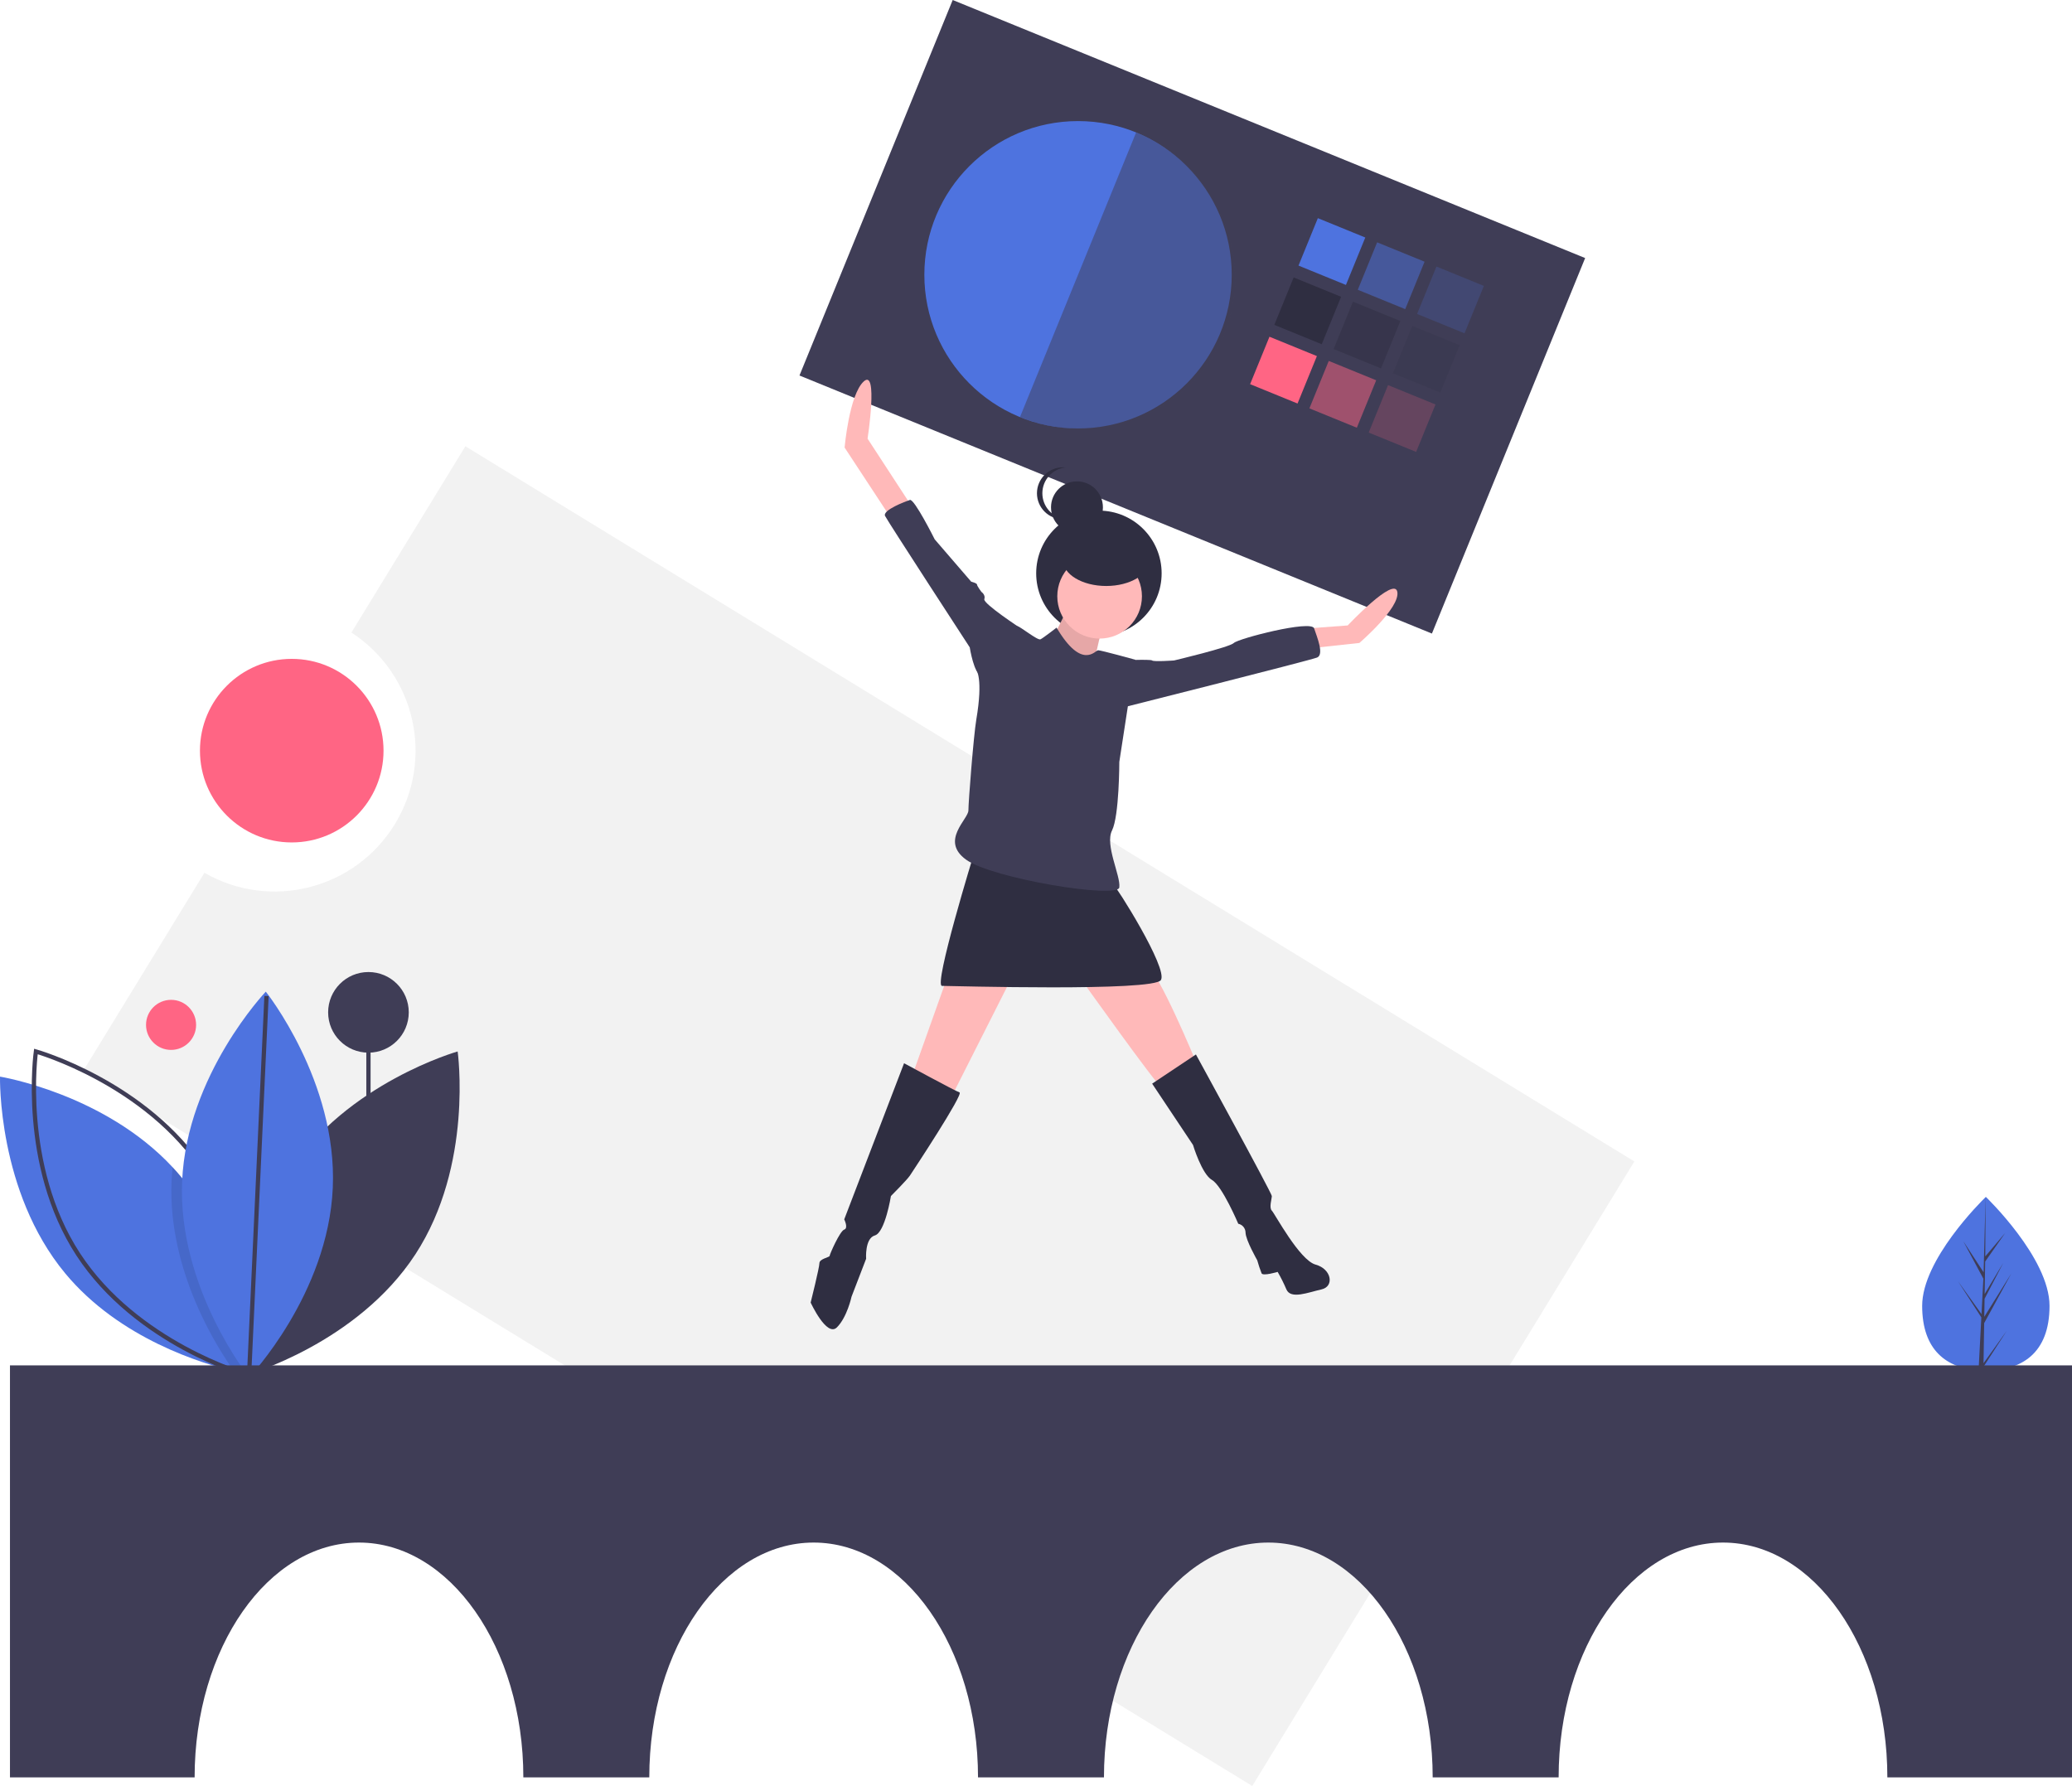
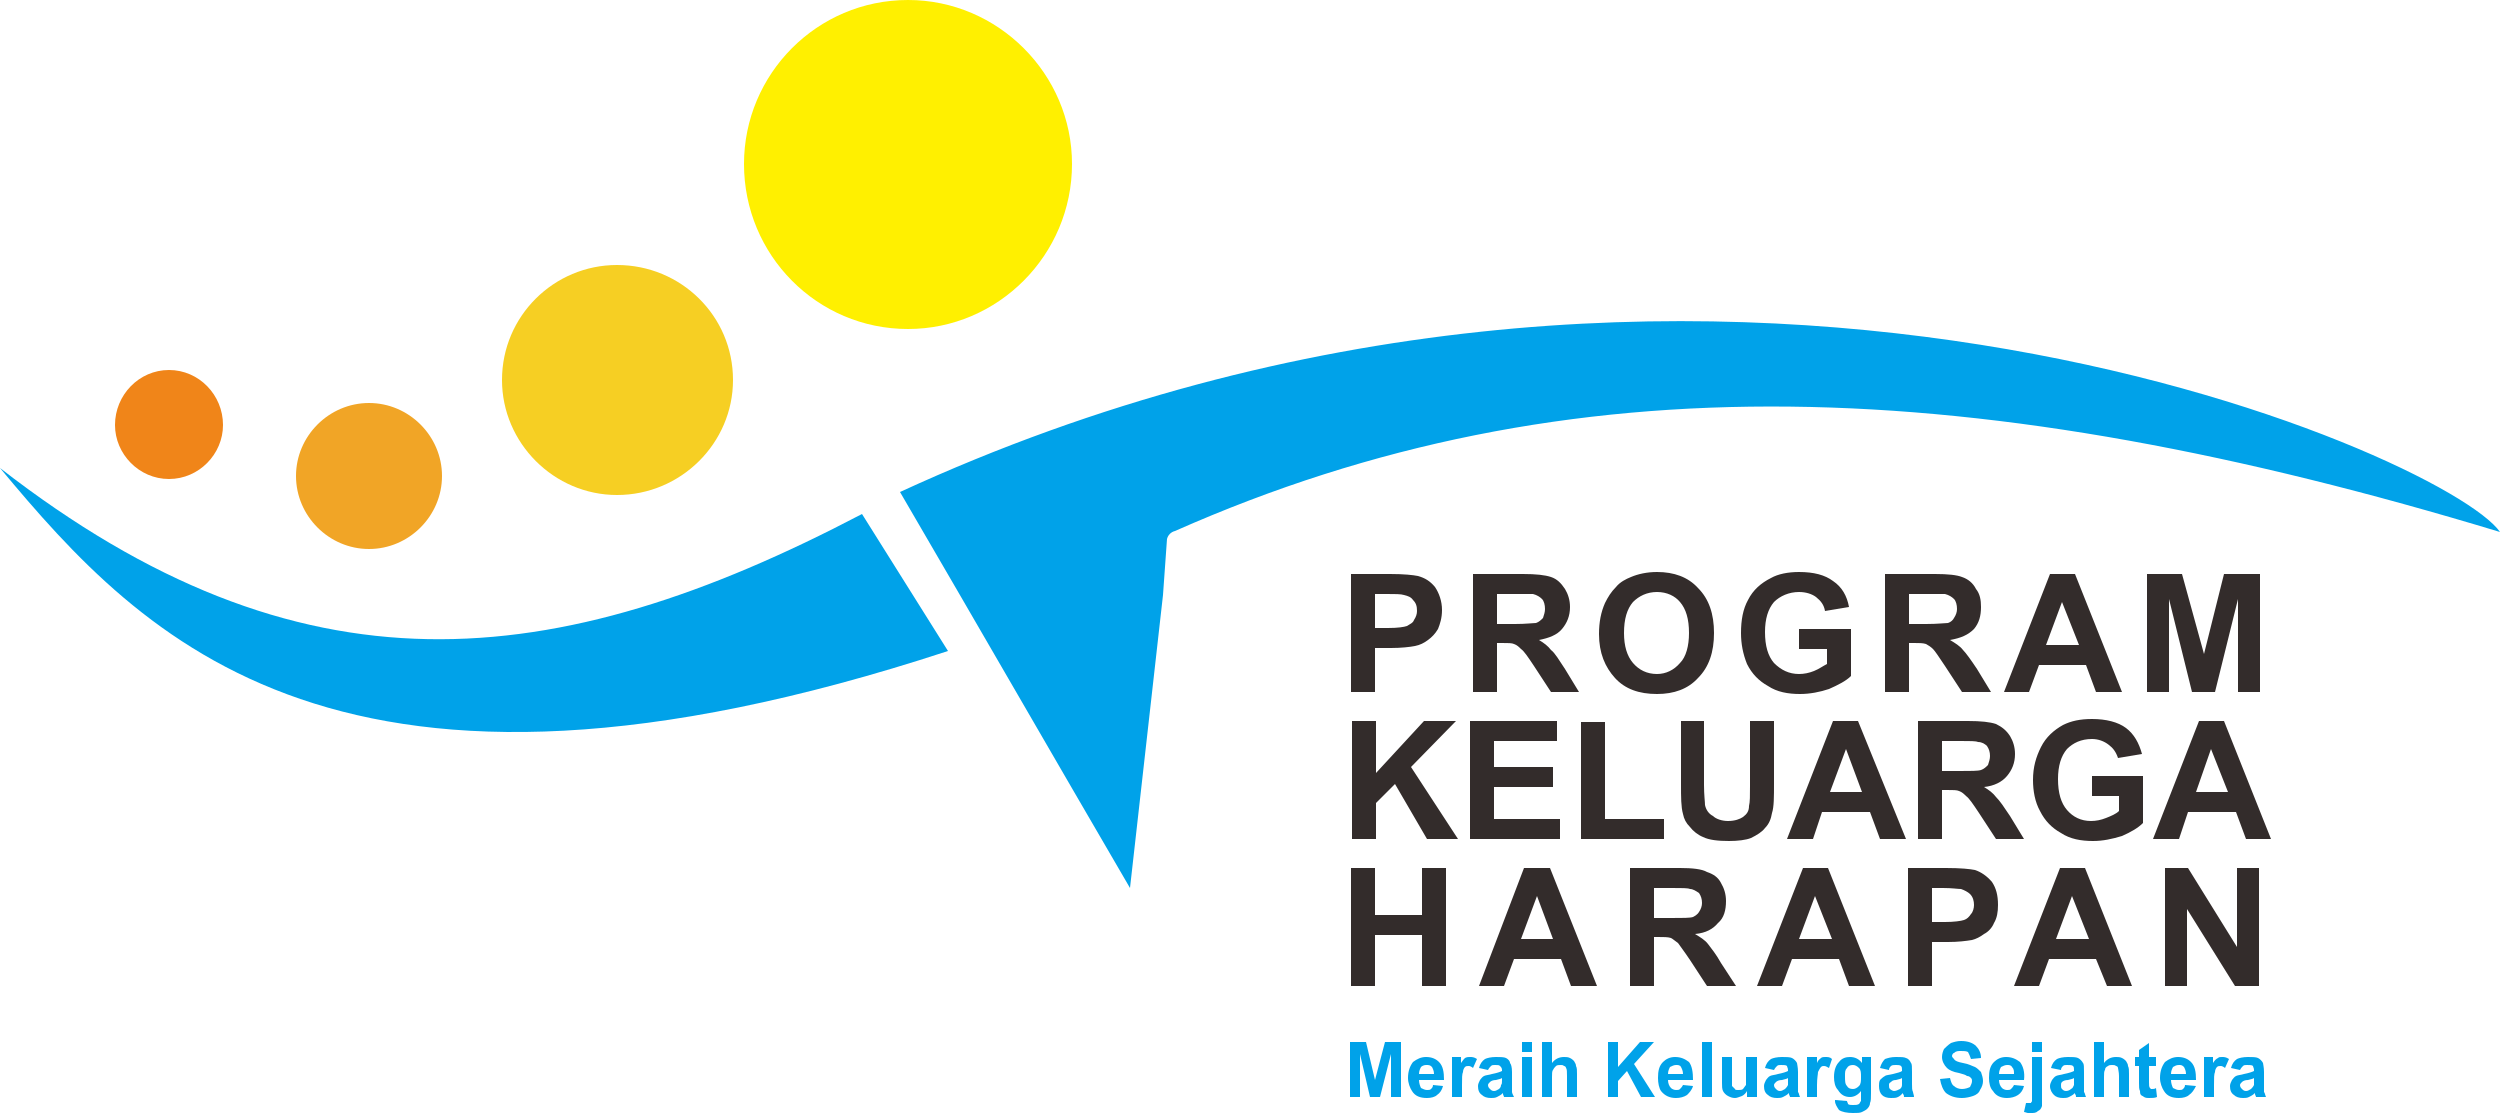
- <svg xmlns="http://www.w3.org/2000/svg" id="e95050e2-e4dc-48e4-8dbf-b0167d07c262" data-name="Layer 1" width="970.671" height="836.714" viewBox="0 0 970.671 836.714">
-   <rect x="513.226" y="85.05" width="320" height="190" transform="translate(3.25159 -272.6417) rotate(22.19729)" fill="#3f3d56" />
-   <circle cx="505.03" cy="128.724" r="72" fill="#4e73df" />
-   <rect x="726.618" y="137.49" width="24" height="24" transform="translate(-3.44762 -299.6114) rotate(22.19729)" fill="#4e73df" />
-   <rect x="754.394" y="148.824" width="24" height="24" transform="translate(2.89287 -309.2653) rotate(22.19729)" fill="#4e73df" opacity="0.5" />
-   <rect x="782.171" y="160.157" width="24" height="24" transform="translate(9.23335 -318.9193) rotate(22.19729)" fill="#4e73df" opacity="0.2" />
-   <rect x="715.284" y="165.266" width="24" height="24" transform="translate(6.20634 -293.2709) rotate(22.19729)" fill="#2f2e41" />
-   <rect x="743.06" y="176.6" width="24" height="24" transform="translate(12.54683 -302.9248) rotate(22.19729)" fill="#2f2e41" opacity="0.5" />
-   <rect x="770.837" y="187.934" width="24" height="24" transform="translate(18.88731 -312.5788) rotate(22.19729)" fill="#2f2e41" opacity="0.2" />
-   <rect x="703.95" y="193.043" width="24" height="24" transform="translate(15.8603 -286.9304) rotate(22.19729)" fill="#ff6584" />
-   <rect x="731.727" y="204.377" width="24" height="24" transform="translate(22.20079 -296.5844) rotate(22.19729)" fill="#ff6584" opacity="0.5" />
-   <rect x="759.503" y="215.711" width="24" height="24" transform="translate(28.54127 -306.2383) rotate(22.19729)" fill="#ff6584" opacity="0.2" />
-   <path d="M646.896,93.703,592.493,227.031c36.818,15.023,80.694-1.89,95.717-38.707S683.714,108.726,646.896,93.703Z" transform="translate(-114.6644 -31.64278)" fill="#3f3d56" opacity="0.5" />
-   <path d="M332.683,240.721,279.295,327.982a65.991,65.991,0,0,1-68.855,112.541l-56.765,92.781L701.31,868.357,880.317,575.774Z" transform="translate(-114.6644 -31.64278)" fill="#f2f2f2" />
-   <path d="M1074.809,643.425c0,22.469-13.356,30.314-29.834,30.314q-.573,0-1.143-.013c-.763-.016-1.52-.053-2.267-.104-14.871-1.052-26.424-9.301-26.424-30.197,0-21.625,27.634-48.912,29.71-50.932l.004-.004c.08-.078.12-.116.12-.116S1074.809,620.957,1074.809,643.425Z" transform="translate(-114.6644 -31.64278)" fill="#4e73df" />
-   <path d="M1043.888,670.302l10.912-15.247-10.939,16.921-.029,1.75c-.763-.016-1.52-.053-2.267-.104l1.176-22.479-.009-.174.02-.033.111-2.123-10.966-16.963,11.001,15.37.025.451.889-16.985-9.388-17.528,9.503,14.547.925-35.212.004-.12v.116l-.154,27.767,9.347-11.008-9.385,13.4-.247,15.207,8.727-14.594-8.763,16.832-.138,8.454L1056.91,628.235l-12.717,23.263Z" transform="translate(-114.6644 -31.64278)" fill="#3f3d56" />
-   <circle cx="80.141" cy="480.141" r="11.729" fill="#ff6584" />
-   <line x1="172.607" y1="607.822" x2="172.607" y2="474.272" fill="#3f3d56" stroke="#3f3d56" stroke-miterlimit="10" stroke-width="2" />
-   <circle cx="172.607" cy="474.272" r="18.886" fill="#3f3d56" />
-   <path d="M250.076,580.691c-27.28,41.835-19.805,95.043-19.805,95.043s51.704-14.619,78.983-56.454,19.805-95.043,19.805-95.043S277.356,538.856,250.076,580.691Z" transform="translate(-114.6644 -31.64278)" fill="#3f3d56" />
-   <path d="M230.126,675.247s-.664-.106-1.886-.353c-.975-.198-2.317-.48-3.956-.869-14.652-3.455-53.608-15.133-79.077-45.837-31.877-38.447-30.534-92.161-30.534-92.161s48.74,7.92,80.857,42.446q2.088,2.225,4.062,4.613c27.737,33.452,30.322,78.462,30.527,89.589C230.147,674.343,230.126,675.247,230.126,675.247Z" transform="translate(-114.6644 -31.64278)" fill="#4e73df" />
-   <path d="M210.466,580.691c27.28,41.835,19.805,95.043,19.805,95.043S178.568,661.114,151.288,619.28s-19.805-95.043-19.805-95.043S183.187,538.856,210.466,580.691Z" transform="translate(-114.6644 -31.64278)" fill="none" stroke="#3f3d56" stroke-miterlimit="10" stroke-width="2" />
-   <path d="M230.119,672.675c-.721.869-1.356,1.611-1.879,2.218-1.159,1.321-1.816,2.014-1.816,2.014s-.798-1.003-2.141-2.882c-7.369-10.272-31.071-46.797-29.241-88.989q.148-3.317.487-6.563,2.088,2.225,4.062,4.613C227.328,616.538,229.914,661.548,230.119,672.675Z" transform="translate(-114.6644 -31.64278)" opacity="0.1" />
-   <path d="M270.568,588.087c-2.156,49.896-39.195,88.82-39.195,88.82s-33.543-41.974-31.387-91.871,39.195-88.82,39.195-88.82S272.724,538.191,270.568,588.087Z" transform="translate(-114.6644 -31.64278)" fill="#4e73df" />
-   <line x1="116.708" y1="643.852" x2="124.851" y2="466.609" fill="none" stroke="#3f3d56" stroke-miterlimit="10" stroke-width="2" />
-   <path d="M119.336,671.314v193h86.5c0-60.751,34.474-110,77-110s77,49.249,77,110h59c0-60.751,34.474-110,77-110s77,49.249,77,110h59c0-60.751,34.474-110,77-110s77,49.249,77,110h59c0-60.751,34.474-110,77-110s77,49.249,77,110h86.5v-193Z" transform="translate(-114.6644 -31.64278)" fill="#3f3d56" />
-   <circle cx="136.671" cy="351.671" r="43" fill="#ff6584" />
-   <circle cx="514.807" cy="268.599" r="29.385" fill="#2f2e41" />
-   <path d="M615.444,315.087S605.873,336.28,603.138,336.964,625.699,349.953,625.699,349.953s4.786-25.979,6.837-27.346S615.444,315.087,615.444,315.087Z" transform="translate(-114.6644 -31.64278)" fill="#ffb9b9" />
-   <path d="M615.444,315.087S605.873,336.28,603.138,336.964,625.699,349.953,625.699,349.953s4.786-25.979,6.837-27.346S615.444,315.087,615.444,315.087Z" transform="translate(-114.6644 -31.64278)" opacity="0.1" />
-   <polygon points="444.037 457.091 426.262 506.998 445.404 514.518 478.219 449.571 444.037 457.091" fill="#ffb9b9" />
-   <path d="M620.913,490.102s35.55,49.907,37.601,50.59,16.408-11.622,16.408-11.622-17.775-43.07-23.244-45.121S620.913,490.102,620.913,490.102Z" transform="translate(-114.6644 -31.64278)" fill="#ffb9b9" />
-   <path d="M538.192,529.753,510.162,602.904s2.051,4.102,0,4.786-6.837,11.622-6.837,12.306-4.786,1.367-4.786,3.418-4.102,18.459-4.102,18.459,7.52,16.408,12.306,11.622,6.837-14.357,6.837-14.357l6.837-17.775s-.684-9.571,4.102-10.938,7.52-18.459,7.52-18.459,7.52-7.52,8.887-9.571,25.295-38.284,23.244-38.968S538.192,529.753,538.192,529.753Z" transform="translate(-114.6644 -31.64278)" fill="#2f2e41" />
-   <path d="M654.412,539.324l20.51-13.673s35.55,64.947,35.55,66.314-1.367,5.469,0,6.837,12.989,23.244,20.51,25.295,8.887,10.255,2.735,11.622-14.357,4.786-16.408,0a75.237,75.237,0,0,0-4.102-8.204s-6.837,2.051-7.52.684a62.912,62.912,0,0,1-2.051-6.153s-5.469-9.571-5.469-12.989a4.277,4.277,0,0,0-3.418-4.102S687.228,587.18,682.442,584.445s-8.887-16.408-8.887-16.408Z" transform="translate(-114.6644 -31.64278)" fill="#2f2e41" />
-   <circle cx="515.136" cy="279.342" r="19.826" fill="#ffb9b9" />
-   <path d="M571.007,431.308s-19.142,62.212-15.04,62.212,99.129,2.735,102.548-2.735-21.193-44.437-22.56-45.121S571.007,431.308,571.007,431.308Z" transform="translate(-114.6644 -31.64278)" fill="#2f2e41" />
-   <path d="M541.61,268.599l-20.51-31.448s5.072-32.989-1.765-26.836-9,31-9,31l23.754,36.172Z" transform="translate(-114.6644 -31.64278)" fill="#ffb9b9" />
-   <path d="M727.563,326.025l18.459-1.367s21.877-23.244,23.244-15.724-17.775,23.928-17.775,23.928l-25.295,2.735Z" transform="translate(-114.6644 -31.64278)" fill="#ffb9b9" />
-   <path d="M592.884,332.862v-6.837s-17.775-11.622-17.091-13.673-1.367-3.418-1.367-3.418-2.051-2.735-2.051-3.418-2.735-1.367-2.735-1.367L552.548,284.322s-9.571-19.142-11.622-18.459-12.989,4.786-11.622,7.52,39.652,61.529,39.652,61.529,2.051,12.989,5.469,12.989S592.884,332.862,592.884,332.862Z" transform="translate(-114.6644 -31.64278)" fill="#3f3d56" />
-   <path d="M638.688,341.066s15.04-.684,15.724,0,10.255,0,10.255,0,25.979-6.153,28.03-8.204,36.234-10.938,37.601-6.837,4.786,12.306,1.367,13.673-95.711,24.611-95.711,24.611Z" transform="translate(-114.6644 -31.64278)" fill="#3f3d56" />
-   <circle cx="504.528" cy="237.671" r="12.159" fill="#2f2e41" />
-   <path d="M602.98,262.728a12.16,12.16,0,0,1,10.893-12.093,12.296,12.296,0,0,0-1.267-.066,12.159,12.159,0,0,0,0,24.318,12.293,12.293,0,0,0,1.267-.066A12.16,12.16,0,0,1,602.98,262.728Z" transform="translate(-114.6644 -31.64278)" fill="#2f2e41" />
-   <ellipse cx="518.225" cy="262.368" rx="20.265" ry="12.159" fill="#2f2e41" />
-   <path d="M609.633,325.683s-6.153,4.786-7.52,5.469-9.571-6.153-10.938-6.153-19.142,20.51-19.142,20.51,3.303,3.805,0,23.244c-1.239,7.29-3.697,38.459-3.697,42.561s-13.395,14.182-1.089,23.07,71.1,18.459,71.783,12.989-6.837-19.826-3.418-26.662,3.418-32.132,3.418-32.132l4.102-26.662,3.418-21.193S630.484,336.28,629.117,336.28,621.597,345.851,609.633,325.683Z" transform="translate(-114.6644 -31.64278)" fill="#3f3d56" />
+ <svg xmlns="http://www.w3.org/2000/svg" xml:space="preserve" width="2500px" height="1113px" version="1.1" style="shape-rendering:geometricPrecision; text-rendering:geometricPrecision; image-rendering:optimizeQuality; fill-rule:evenodd; clip-rule:evenodd" viewBox="0 0 2500 1113">
+   <defs>
+     <style type="text/css">
+    
+     .fil5 {fill:#332C2B}
+     .fil3 {fill:#FFF000}
+     .fil0 {fill:#F08519}
+     .fil1 {fill:#F1A526}
+     .fil2 {fill:#F6CF23}
+     .fil4 {fill:#00A2E9}
+    
+   </style>
+   </defs>
+   <g id="Layer_x0020_1">
+     <path class="fil0" d="M169 479c30,0 54,-25 54,-54 0,-30 -24,-55 -54,-55 -30,0 -54,25 -54,55 0,29 24,54 54,54z" />
+     <path class="fil1" d="M369 549c40,0 73,-33 73,-73 0,-40 -33,-73 -73,-73 -40,0 -73,33 -73,73 0,40 33,73 73,73z" />
+     <path class="fil2" d="M617 495c64,0 116,-52 116,-115 0,-64 -52,-115 -116,-115 -63,0 -115,51 -115,115 0,63 52,115 115,115z" />
+     <path class="fil3" d="M908 329c90,0 164,-74 164,-165 0,-90 -74,-164 -164,-164 -91,0 -164,74 -164,164 0,91 73,165 164,165z" />
+     <path class="fil4" d="M0 468c300,233 553,208 862,46 27,43 59,94 86,137 -607,199 -804,-10 -948,-183z" />
+     <path class="fil4" d="M1130 888c-77,-132 -153,-264 -230,-396 801,-369 1547,-37 1600,40 -521,-158 -930,-176 -1325,-1 -4,1 -7,4 -8,8l-4 56 -33 293z" />
+     <path class="fil4" d="M1350 1097l0 -55 16 0 9 38 10 -38 16 0 0 55 -10 0 0 -43 -11 43 -10 0 -10 -43 0 43 -10 0zm83 -12l0 0 10 1c-1,4 -3,7 -6,9 -2,2 -6,3 -10,3 -7,0 -12,-2 -15,-7 -2,-3 -4,-8 -4,-13 0,-7 2,-12 5,-16 4,-3 8,-5 13,-5 6,0 10,2 13,5 4,4 5,10 5,18l-25 0c0,3 1,6 2,8 2,1 4,2 6,2 2,0 3,0 4,-1 1,-1 2,-2 2,-4zm1 -11l0 0c0,-3 -1,-5 -2,-7 -2,-2 -3,-2 -6,-2 -2,0 -4,1 -5,2 -1,2 -2,4 -2,7l15 0zm28 23l0 0 -10 0 0 -40 9 0 0 6c2,-3 3,-4 4,-5 2,-1 3,-1 5,-1 2,0 4,0 7,2l-4 9c-1,-1 -3,-2 -4,-2 -2,0 -3,0 -4,1 -1,1 -2,3 -2,5 -1,2 -1,6 -1,13l0 12zm26 -27l0 0 -9 -2c1,-4 3,-7 6,-9 2,-1 6,-2 11,-2 4,0 8,0 10,1 2,1 4,3 4,5 1,1 2,4 2,9l0 12c0,4 0,6 0,8 0,1 1,3 2,5l-10 0c0,-1 -1,-2 -1,-3 0,-1 0,-1 0,-1 -2,2 -4,3 -6,4 -2,1 -4,1 -6,1 -4,0 -7,-1 -9,-3 -3,-2 -4,-5 -4,-9 0,-2 1,-4 2,-6 1,-1 2,-3 4,-4 2,-1 5,-1 8,-2 5,-1 8,-2 10,-3l0 -1c0,-2 -1,-3 -2,-4 -1,-1 -2,-1 -5,-1 -2,0 -3,0 -4,1 -1,1 -2,2 -3,4zm14 8l0 0c-1,1 -3,1 -6,2 -3,0 -5,1 -6,2 -1,1 -2,2 -2,3 0,2 1,3 2,4 1,1 2,2 4,2 2,0 3,-1 5,-2 1,-1 2,-2 2,-4 1,-1 1,-2 1,-5l0 -2zm20 -26l0 0 0 -10 10 0 0 10 -10 0zm0 45l0 0 0 -40 10 0 0 40 -10 0zm30 -55l0 0 0 21c3,-4 7,-6 12,-6 2,0 4,0 6,1 2,1 3,2 4,3 1,2 2,3 2,5 1,2 1,4 1,8l0 23 -10 0 0 -21c0,-4 0,-7 -1,-8 0,-1 -1,-2 -2,-2 -1,-1 -2,-1 -3,-1 -2,0 -4,0 -5,1 -1,1 -2,2 -3,4 -1,1 -1,4 -1,7l0 20 -10 0 0 -55 10 0zm56 55l0 0 0 -55 10 0 0 25 22 -25 14 0 -20 22 21 33 -14 0 -14 -26 -9 10 0 16 -10 0zm75 -12l0 0 10 1c-1,4 -4,7 -6,9 -3,2 -7,3 -11,3 -6,0 -11,-2 -15,-7 -2,-3 -3,-8 -3,-13 0,-7 1,-12 5,-16 3,-3 7,-5 12,-5 6,0 10,2 14,5 3,4 4,10 4,18l-25 0c0,3 1,6 3,8 1,1 3,2 5,2 2,0 3,0 4,-1 1,-1 2,-2 3,-4zm0 -11l0 0c0,-3 -1,-5 -2,-7 -1,-2 -3,-2 -5,-2 -2,0 -4,1 -6,2 -1,2 -2,4 -2,7l15 0zm19 23l0 0 0 -55 10 0 0 55 -10 0zm45 0l0 0 0 -6c-1,2 -3,4 -5,5 -3,1 -5,2 -7,2 -3,0 -5,-1 -7,-2 -2,-1 -4,-3 -5,-5 -1,-2 -1,-5 -1,-8l0 -26 10 0 0 19c0,5 0,9 0,10 1,1 2,2 3,3 0,1 2,1 3,1 2,0 4,0 5,-1 1,-1 2,-3 3,-4 0,-2 0,-5 0,-11l0 -17 11 0 0 40 -10 0zm27 -27l0 0 -9 -2c1,-4 3,-7 6,-9 2,-1 6,-2 11,-2 4,0 8,0 10,1 2,1 4,3 5,5 0,1 1,4 1,9l0 12c0,4 0,6 0,8 1,1 1,3 2,5l-10 0c0,-1 -1,-2 -1,-3 0,-1 0,-1 0,-1 -2,2 -4,3 -6,4 -2,1 -4,1 -6,1 -4,0 -7,-1 -9,-3 -3,-2 -4,-5 -4,-9 0,-2 1,-4 2,-6 1,-1 2,-3 4,-4 2,-1 5,-1 8,-2 5,-1 8,-2 10,-3l0 -1c0,-2 -1,-3 -1,-4 -1,-1 -3,-1 -6,-1 -2,0 -3,0 -4,1 -1,1 -2,2 -3,4zm14 8l0 0c-1,1 -3,1 -6,2 -3,0 -5,1 -6,2 -1,1 -2,2 -2,3 0,2 1,3 2,4 1,1 2,2 4,2 2,0 3,-1 5,-2 1,-1 2,-2 3,-4 0,-1 0,-2 0,-5l0 -2zm29 19l0 0 -10 0 0 -40 10 0 0 6c1,-3 3,-4 4,-5 1,-1 3,-1 4,-1 3,0 5,0 7,2l-3 9c-2,-1 -3,-2 -5,-2 -1,0 -2,0 -3,1 -1,1 -2,3 -3,5 0,2 -1,6 -1,13l0 12zm18 3l0 0 12 1c0,1 1,2 1,3 1,1 3,1 5,1 3,0 4,0 6,-1 1,-1 1,-2 2,-3 0,-1 0,-2 0,-5l0 -5c-3,4 -7,6 -11,6 -5,0 -9,-2 -12,-7 -3,-3 -4,-8 -4,-13 0,-7 2,-12 5,-15 3,-4 7,-5 11,-5 5,0 9,2 12,6l0 -6 9 0 0 36c0,5 0,8 -1,10 0,3 -2,5 -3,6 -1,1 -3,2 -5,3 -2,1 -5,1 -9,1 -6,0 -11,-1 -14,-3 -2,-3 -4,-6 -4,-9 0,0 0,-1 0,-1zm10 -24l0 0c0,5 0,8 2,10 1,2 3,3 6,3 2,0 4,-1 6,-3 2,-2 2,-5 2,-9 0,-4 0,-7 -2,-9 -2,-2 -4,-3 -6,-3 -3,0 -5,1 -6,3 -2,2 -2,4 -2,8zm44 -6l0 0 -9 -2c1,-4 3,-7 5,-9 3,-1 6,-2 11,-2 5,0 8,0 10,1 3,1 4,3 5,5 1,1 1,4 1,9l0 12c0,4 0,6 1,8 0,1 1,3 1,5l-10 0c0,-1 0,-2 -1,-3 0,-1 0,-1 0,-1 -2,2 -3,3 -5,4 -2,1 -4,1 -7,1 -4,0 -7,-1 -9,-3 -2,-2 -3,-5 -3,-9 0,-2 0,-4 1,-6 1,-1 3,-3 5,-4 1,-1 4,-1 8,-2 4,-1 8,-2 9,-3l0 -1c0,-2 0,-3 -1,-4 -1,-1 -3,-1 -5,-1 -2,0 -4,0 -5,1 -1,1 -2,2 -2,4zm13 8l0 0c-1,1 -3,1 -6,2 -3,0 -4,1 -5,2 -2,1 -2,2 -2,3 0,2 0,3 1,4 1,1 3,2 4,2 2,0 4,-1 6,-2 1,-1 2,-2 2,-4 0,-1 0,-2 0,-5l0 -2zm38 1l0 0 10 -1c1,4 2,7 4,8 2,2 5,3 8,3 3,0 6,-1 8,-2 1,-2 2,-4 2,-6 0,-1 0,-2 -1,-3 -1,-1 -2,-2 -4,-2 -1,-1 -4,-2 -8,-3 -6,-1 -10,-3 -12,-5 -3,-3 -5,-7 -5,-11 0,-3 1,-6 2,-8 2,-2 4,-4 7,-6 3,-1 6,-2 10,-2 7,0 12,2 15,5 3,3 5,7 5,12l-10 1c-1,-3 -2,-5 -3,-7 -2,-1 -4,-1 -7,-1 -3,0 -5,0 -7,2 -1,0 -2,2 -2,3 0,1 1,2 2,3 1,2 4,3 9,4 6,1 9,3 12,4 2,1 4,3 6,5 1,3 2,6 2,9 0,3 -1,6 -3,9 -1,3 -4,5 -7,6 -3,1 -7,2 -11,2 -7,0 -12,-2 -16,-5 -3,-3 -5,-8 -6,-14zm74 6l0 0 10 1c-1,4 -3,7 -6,9 -3,2 -7,3 -11,3 -6,0 -11,-2 -14,-7 -3,-3 -4,-8 -4,-13 0,-7 1,-12 5,-16 3,-3 7,-5 12,-5 6,0 10,2 14,5 3,4 5,10 4,18l-25 0c0,3 1,6 3,8 1,1 3,2 5,2 2,0 3,0 4,-1 1,-1 2,-2 3,-4zm0 -11l0 0c0,-3 0,-5 -2,-7 -1,-2 -3,-2 -5,-2 -2,0 -4,1 -6,2 -1,2 -2,4 -2,7l15 0zm18 -22l0 0 0 -10 10 0 0 10 -10 0zm10 5l0 0 -10 0 0 38c0,3 0,5 0,6 0,1 -1,1 -1,2 -1,0 -2,0 -3,0 0,0 -1,0 -1,0 0,0 -1,0 -1,0l-2 9c1,0 3,1 4,1 1,0 2,0 3,0 3,0 5,0 7,-2 2,-1 3,-2 4,-5 0,-2 0,-5 0,-10l0 -39zm19 13l0 0 -10 -2c1,-4 3,-7 6,-9 2,-1 6,-2 11,-2 4,0 8,0 10,1 2,1 4,3 5,5 1,1 1,4 1,9l0 12c0,4 0,6 0,8 1,1 1,3 2,5l-10 0c0,-1 0,-2 -1,-3 0,-1 0,-1 0,-1 -2,2 -4,3 -6,4 -2,1 -4,1 -6,1 -4,0 -7,-1 -9,-3 -2,-2 -4,-5 -4,-9 0,-2 1,-4 2,-6 1,-1 2,-3 4,-4 2,-1 5,-1 8,-2 5,-1 8,-2 10,-3l0 -1c0,-2 0,-3 -1,-4 -1,-1 -3,-1 -6,-1 -2,0 -3,0 -4,1 -1,1 -2,2 -2,4zm13 8l0 0c-1,1 -3,1 -6,2 -3,0 -5,1 -6,2 -1,1 -1,2 -1,3 0,2 0,3 1,4 1,1 2,2 4,2 2,0 4,-1 5,-2 2,-1 2,-2 3,-4 0,-1 0,-2 0,-5l0 -2zm30 -36l0 0 0 21c3,-4 7,-6 12,-6 2,0 4,0 6,1 2,1 3,2 4,3 1,2 2,3 2,5 1,2 1,4 1,8l0 23 -10 0 0 -21c0,-4 -1,-7 -1,-8 0,-1 -1,-2 -2,-2 -1,-1 -2,-1 -4,-1 -1,0 -3,0 -4,1 -2,1 -3,2 -3,4 -1,1 -1,4 -1,7l0 20 -10 0 0 -55 10 0zm52 15l0 0 0 9 -7 0 0 16c0,3 0,5 1,6 0,0 0,0 1,1 0,0 1,0 1,0 1,0 3,0 4,-1l1 9c-2,1 -5,1 -8,1 -2,0 -3,0 -5,-1 -1,-1 -2,-1 -3,-2 -1,-1 -1,-3 -1,-4 -1,-2 -1,-4 -1,-8l0 -17 -4 0 0 -9 4 0 0 -7 10 -7 0 14 7 0zm29 28l0 0 11 1c-2,4 -4,7 -7,9 -2,2 -6,3 -10,3 -7,0 -12,-2 -15,-7 -2,-3 -4,-8 -4,-13 0,-7 2,-12 5,-16 4,-3 8,-5 13,-5 6,0 10,2 13,5 4,4 5,10 5,18l-25 0c0,3 1,6 2,8 2,1 4,2 6,2 2,0 3,0 4,-1 1,-1 2,-2 2,-4zm1 -11l0 0c0,-3 -1,-5 -2,-7 -2,-2 -3,-2 -5,-2 -3,0 -4,1 -6,2 -1,2 -2,4 -2,7l15 0zm28 23l0 0 -10 0 0 -40 9 0 0 6c2,-3 3,-4 5,-5 1,-1 2,-1 4,-1 2,0 4,0 7,2l-4 9c-1,-1 -3,-2 -4,-2 -2,0 -3,0 -4,1 -1,1 -2,3 -2,5 -1,2 -1,6 -1,13l0 12zm26 -27l0 0 -9 -2c1,-4 3,-7 6,-9 2,-1 6,-2 11,-2 4,0 8,0 10,1 2,1 4,3 5,5 0,1 1,4 1,9l0 12c0,4 0,6 0,8 1,1 1,3 2,5l-10 0c0,-1 -1,-2 -1,-3 0,-1 0,-1 0,-1 -2,2 -4,3 -6,4 -2,1 -4,1 -6,1 -4,0 -7,-1 -9,-3 -3,-2 -4,-5 -4,-9 0,-2 1,-4 2,-6 1,-1 2,-3 4,-4 2,-1 5,-1 8,-2 5,-1 8,-2 10,-3l0 -1c0,-2 -1,-3 -1,-4 -1,-1 -3,-1 -6,-1 -2,0 -3,0 -4,1 -1,1 -2,2 -3,4zm14 8l0 0c-1,1 -3,1 -6,2 -3,0 -5,1 -6,2 -1,1 -2,2 -2,3 0,2 1,3 2,4 1,1 2,2 4,2 2,0 3,-1 5,-2 1,-1 2,-2 3,-4 0,-1 0,-2 0,-5l0 -2z" />
+     <path class="fil5" d="M1351 692l0 -118 39 0c14,0 23,1 28,2 7,2 12,5 17,11 4,6 7,14 7,23 0,8 -2,14 -4,19 -3,5 -6,8 -10,11 -4,3 -8,5 -13,6 -5,1 -14,2 -24,2l-16 0 0 44 -24 0zm24 -98l0 0 0 34 13 0c10,0 16,-1 19,-2 3,-2 6,-3 7,-6 2,-3 3,-6 3,-9 0,-5 -1,-8 -4,-11 -2,-3 -5,-4 -9,-5 -3,-1 -9,-1 -17,-1l-12 0zm98 98l0 0 0 -118 50 0c13,0 22,1 28,3 6,2 10,6 14,12 3,5 5,11 5,18 0,9 -3,16 -8,22 -5,6 -13,9 -23,11 5,3 9,6 12,10 4,3 8,10 14,19l14 23 -28 0 -17 -26c-6,-9 -10,-15 -13,-17 -2,-2 -4,-4 -7,-5 -2,-1 -6,-1 -12,-1l-5 0 0 49 -24 0zm24 -68l0 0 18 0c11,0 18,-1 21,-1 3,-1 5,-3 7,-5 1,-3 2,-6 2,-9 0,-4 -1,-8 -3,-10 -2,-2 -5,-4 -9,-5 -2,0 -8,0 -17,0l-19 0 0 30zm102 10l0 0c0,-12 2,-22 6,-31 3,-6 6,-11 11,-16 4,-5 10,-8 15,-10 7,-3 16,-5 26,-5 17,0 31,5 41,16 11,11 16,26 16,45 0,19 -5,34 -16,45 -10,11 -24,16 -41,16 -18,0 -32,-5 -42,-16 -10,-11 -16,-25 -16,-44zm25 -1l0 0c0,13 3,23 9,30 6,7 14,11 24,11 9,0 17,-4 23,-11 6,-6 9,-17 9,-30 0,-14 -3,-24 -9,-31 -5,-6 -13,-10 -23,-10 -10,0 -18,4 -24,10 -6,7 -9,17 -9,31zm175 16l0 0 0 -20 52 0 0 47c-5,5 -13,9 -22,13 -9,3 -19,5 -29,5 -12,0 -23,-2 -32,-8 -9,-5 -16,-12 -21,-22 -4,-10 -6,-20 -6,-31 0,-13 2,-24 7,-33 5,-10 13,-17 23,-22 7,-4 17,-6 28,-6 15,0 26,3 34,9 9,6 14,15 16,26l-24 4c-1,-6 -4,-10 -9,-14 -4,-3 -10,-5 -17,-5 -10,0 -19,4 -25,10 -6,7 -9,17 -9,30 0,14 3,24 9,31 7,7 15,11 25,11 5,0 10,-1 15,-3 5,-2 9,-5 13,-7l0 -15 -28 0zm86 43l0 0 0 -118 50 0c13,0 22,1 27,3 6,2 11,6 14,12 4,5 5,11 5,18 0,9 -2,16 -7,22 -6,6 -13,9 -24,11 5,3 10,6 13,10 3,3 8,10 14,19l14 23 -29 0 -17 -26c-6,-9 -10,-15 -12,-17 -2,-2 -5,-4 -7,-5 -3,-1 -7,-1 -12,-1l-5 0 0 49 -24 0zm24 -68l0 0 17 0c12,0 19,-1 22,-1 3,-1 5,-3 6,-5 2,-3 3,-6 3,-9 0,-4 -1,-8 -3,-10 -2,-2 -5,-4 -9,-5 -2,0 -8,0 -18,0l-18 0 0 30zm213 68l0 0 -26 0 -10 -27 -47 0 -10 27 -25 0 46 -118 25 0 47 118zm-43 -47l0 0 -17 -43 -16 43 33 0zm68 47l0 0 0 -118 35 0 22 80 20 -80 36 0 0 118 -22 0 0 -93 -23 93 -23 0 -23 -93 0 93 -22 0zm-795 147l0 0 0 -118 24 0 0 52 48 -52 32 0 -45 46 47 72 -31 0 -32 -55 -19 19 0 36 -24 0zm118 0l0 0 0 -118 87 0 0 20 -63 0 0 26 59 0 0 20 -59 0 0 32 66 0 0 20 -90 0zm111 0l0 0 0 -117 24 0 0 97 59 0 0 20 -83 0zm100 -118l0 0 23 0 0 64c0,10 1,17 1,20 1,5 4,9 8,11 3,3 9,5 15,5 7,0 12,-2 15,-4 4,-3 6,-6 6,-11 1,-4 1,-10 1,-20l0 -65 24 0 0 62c0,14 0,24 -2,30 -1,6 -3,11 -7,15 -3,4 -8,7 -14,10 -5,2 -13,3 -22,3 -11,0 -20,-1 -26,-4 -5,-2 -10,-6 -13,-10 -4,-4 -6,-8 -7,-13 -2,-7 -2,-17 -2,-30l0 -63zm225 118l0 0 -26 0 -10 -27 -48 0 -9 27 -26 0 46 -118 25 0 48 118zm-44 -47l0 0 -16 -43 -16 43 32 0zm56 47l0 0 0 -118 50 0c13,0 22,1 28,3 6,3 10,6 14,12 3,5 5,11 5,18 0,9 -3,16 -8,22 -5,6 -13,10 -23,11 5,3 9,6 12,10 4,4 8,10 14,19l14 23 -28 0 -17 -26c-6,-9 -10,-15 -13,-17 -2,-2 -4,-4 -7,-5 -2,-1 -6,-1 -12,-1l-5 0 0 49 -24 0zm24 -68l0 0 18 0c11,0 18,0 21,-1 3,-1 5,-3 7,-5 1,-3 2,-6 2,-9 0,-4 -1,-7 -3,-10 -2,-2 -5,-4 -9,-4 -2,-1 -8,-1 -17,-1l-19 0 0 30zm150 25l0 0 0 -20 51 0 0 47c-5,5 -12,9 -21,13 -10,3 -19,5 -29,5 -12,0 -23,-2 -32,-8 -9,-5 -16,-12 -21,-22 -5,-9 -7,-20 -7,-31 0,-13 3,-23 8,-33 5,-10 13,-17 22,-22 8,-4 17,-6 29,-6 14,0 26,3 34,9 8,6 13,15 16,26l-24 4c-2,-6 -5,-10 -9,-13 -5,-4 -11,-6 -17,-6 -11,0 -19,4 -25,10 -6,7 -9,17 -9,30 0,14 3,24 9,31 6,7 14,11 24,11 5,0 10,-1 15,-3 5,-2 10,-4 13,-7l0 -15 -27 0zm179 43l0 0 -25 0 -10 -27 -48 0 -9 27 -26 0 46 -118 25 0 47 118zm-43 -47l0 0 -17 -43 -15 43 32 0zm-877 194l0 0 0 -118 24 0 0 47 47 0 0 -47 24 0 0 118 -24 0 0 -51 -47 0 0 51 -24 0zm246 0l0 0 -26 0 -10 -27 -47 0 -10 27 -25 0 45 -118 26 0 47 118zm-44 -47l0 0 -16 -43 -16 43 32 0zm77 47l0 0 0 -118 50 0c12,0 22,1 27,4 6,2 11,5 14,11 3,5 5,11 5,18 0,9 -2,17 -8,22 -5,6 -12,10 -23,11 5,3 10,6 13,10 3,4 8,10 13,19l15 23 -29 0 -17 -26c-6,-9 -10,-14 -12,-17 -3,-2 -5,-4 -7,-5 -3,-1 -7,-1 -13,-1l-4 0 0 49 -24 0zm24 -68l0 0 17 0c12,0 19,0 22,-1 2,-1 5,-3 6,-5 2,-3 3,-6 3,-9 0,-4 -1,-7 -3,-10 -3,-2 -6,-4 -9,-4 -2,-1 -8,-1 -18,-1l-18 0 0 30zm221 68l0 0 -26 0 -10 -27 -47 0 -10 27 -25 0 46 -118 25 0 47 118zm-43 -47l0 0 -17 -43 -16 43 33 0zm76 47l0 0 0 -118 38 0c15,0 24,1 29,2 6,2 12,6 17,12 4,6 6,13 6,23 0,7 -1,13 -4,18 -2,5 -6,9 -10,11 -4,3 -8,5 -12,6 -6,1 -14,2 -24,2l-16 0 0 44 -24 0zm24 -98l0 0 0 34 13 0c9,0 16,-1 19,-2 3,-1 5,-3 7,-6 2,-2 3,-6 3,-9 0,-4 -1,-8 -4,-11 -2,-2 -6,-4 -9,-5 -3,0 -9,-1 -18,-1l-11 0zm200 98l0 0 -25 0 -11 -27 -47 0 -10 27 -25 0 46 -118 25 0 47 118zm-43 -47l0 0 -17 -43 -16 43 33 0zm76 47l0 0 0 -118 23 0 49 79 0 -79 22 0 0 118 -24 0 -48 -77 0 77 -22 0z" />
+   </g>
</svg>
